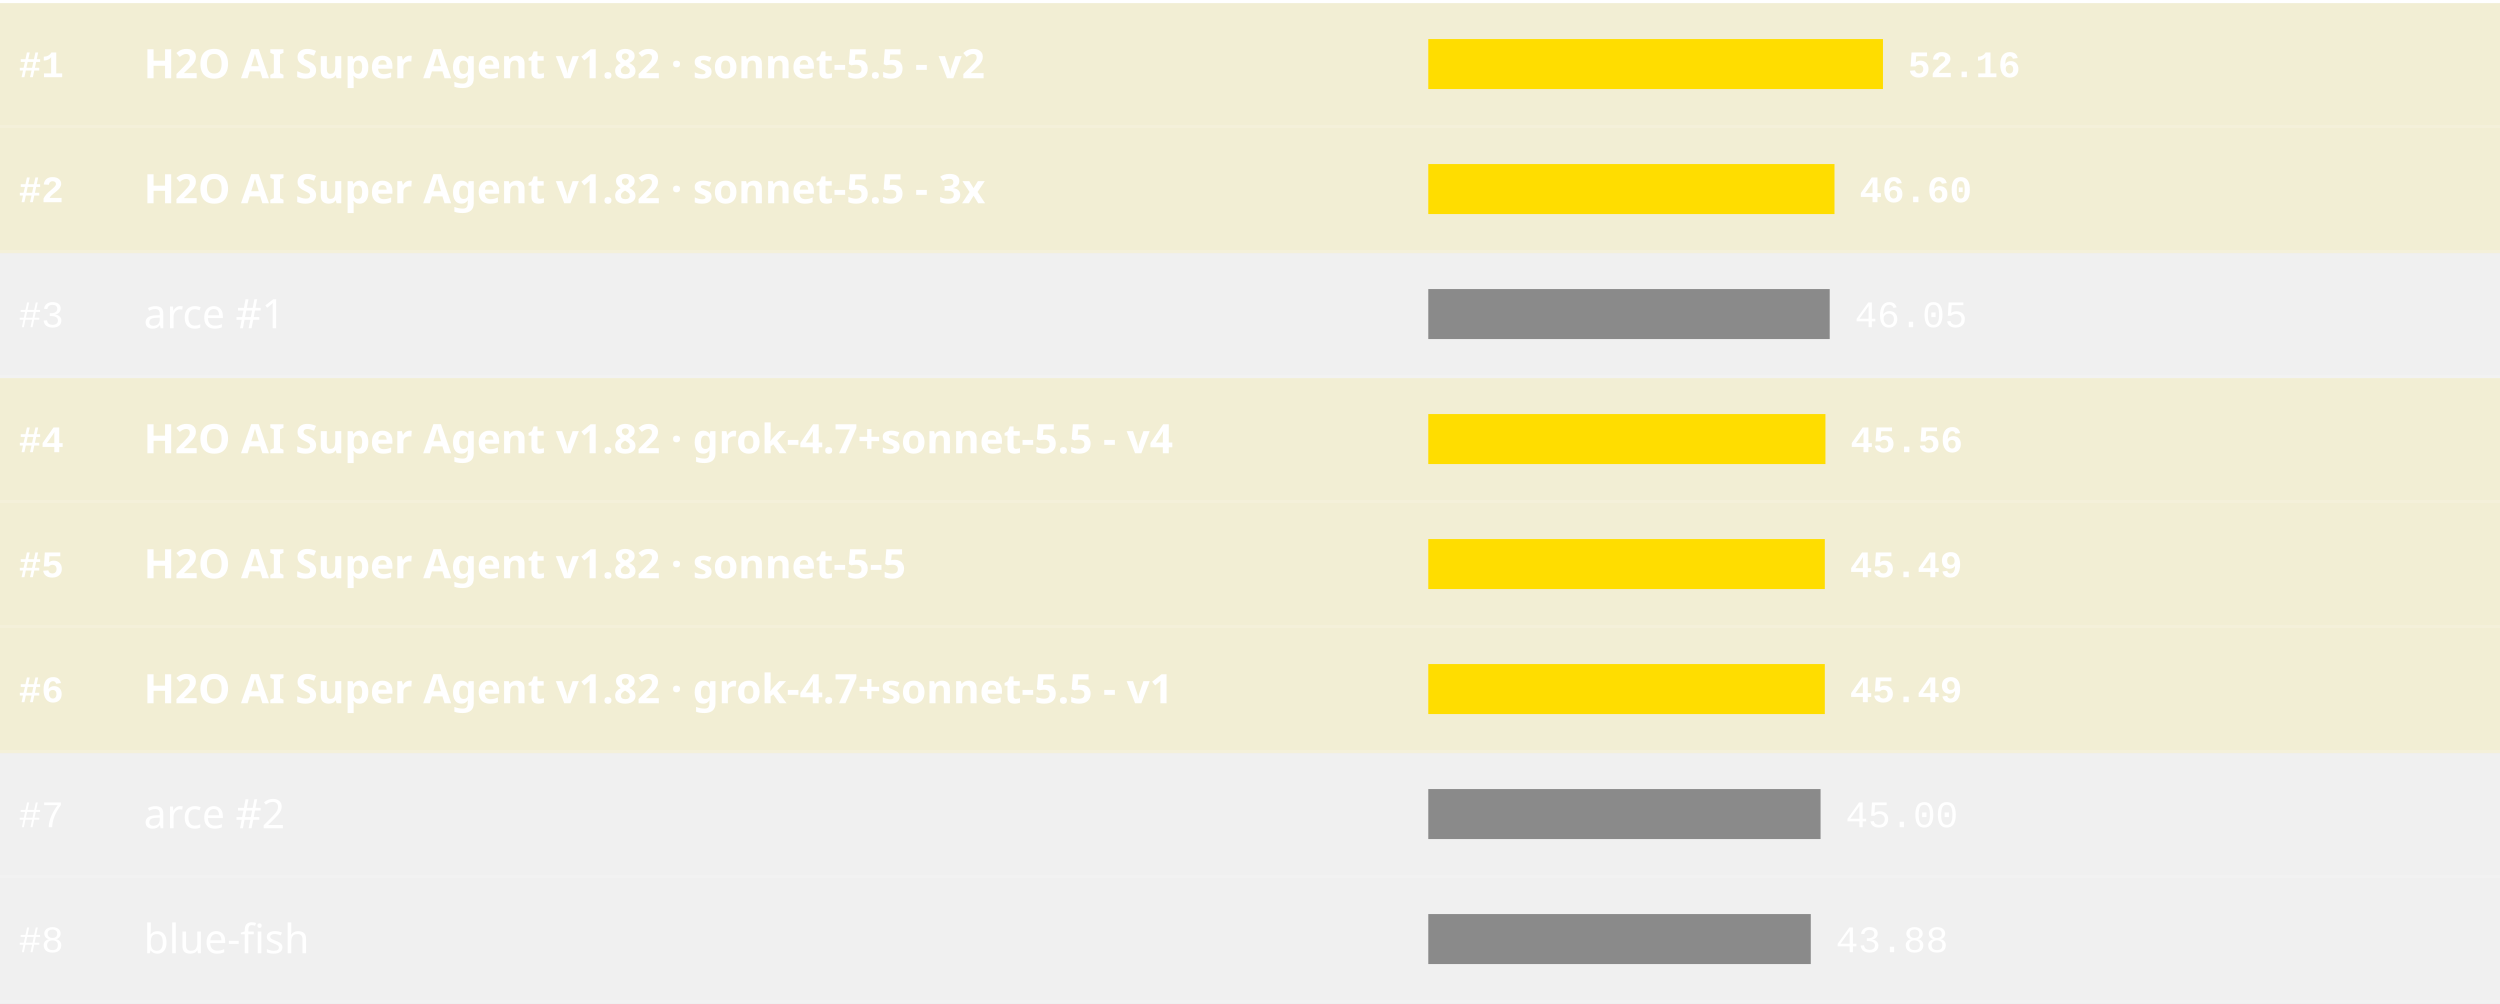
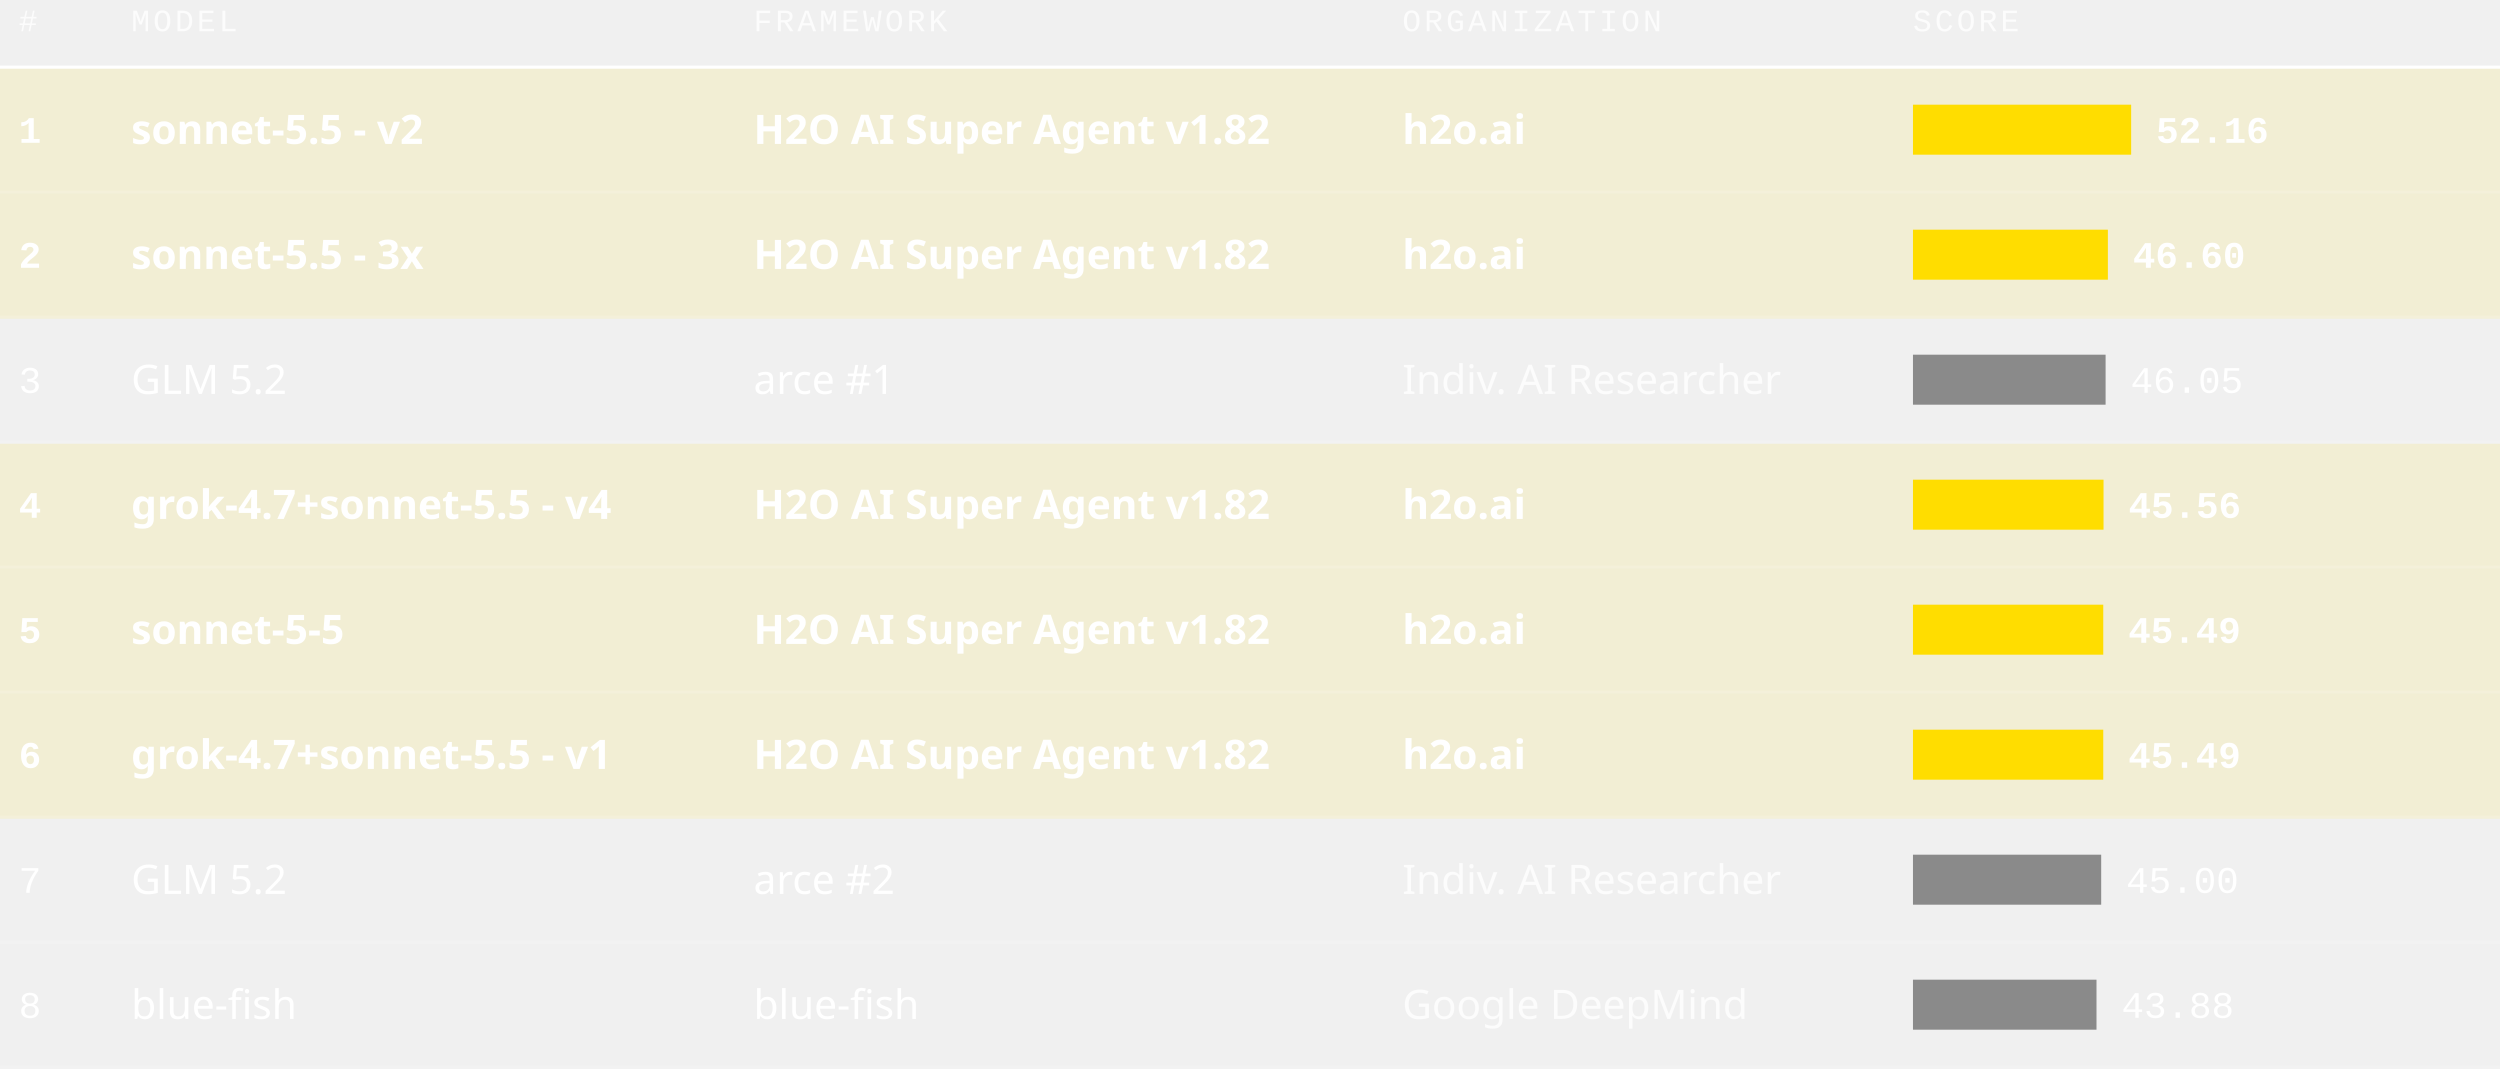
- <svg xmlns="http://www.w3.org/2000/svg" width="800" height="321" viewBox="0 0 800 321">
-   <style>text{font-family:-apple-system, BlinkMacSystemFont, "Segoe UI", "Noto Sans", Helvetica, Arial, sans-serif;font-size:13px;fill:#FFFFFF}.rank,.value,.comp,.lat,.cost{font-family:ui-monospace, SFMono-Regular, "SF Mono", Menlo, Consolas, "Liberation Mono", monospace;font-size:12px}.sub,.head{font-family:ui-monospace, SFMono-Regular, "SF Mono", Menlo, Consolas, "Liberation Mono", monospace;font-size:10px;fill:rgba(255, 255, 255, .78)}.head{letter-spacing:1px}.head.on{fill:#FFFFFF}text.h2o{font-weight:600}.gap{font-size:16px;fill:rgba(255, 255, 255, .70)}.band{fill:rgba(255, 221, 0, .12)}.bar,.dot,.hatch{fill:#8A8A8A}.bar.h2o,.dot.h2o{fill:#FFDD00}.dot.h2o{stroke:#FFFFFF;stroke-width:2}.bar.ref{fill:url(#hatch)}.rule,.track{fill:rgba(255, 255, 255, .14)}.top{fill:#FFFFFF}</style>
-   <rect class="top" x="0" y="0" width="800" height="1" />
+ <svg xmlns="http://www.w3.org/2000/svg" width="800" height="342" viewBox="0 0 800 342">
+   <style>text{font-family:-apple-system, BlinkMacSystemFont, "Segoe UI", "Noto Sans", Helvetica, Arial, sans-serif;font-size:13px;fill:#FFFFFF}.rank,.value,.comp,.lat,.cost{font-family:ui-monospace, SFMono-Regular, "SF Mono", Menlo, Consolas, "Liberation Mono", monospace;font-size:12px}.sub,.head{font-family:ui-monospace, SFMono-Regular, "SF Mono", Menlo, Consolas, "Liberation Mono", monospace;font-size:10px;fill:rgba(255, 255, 255, .78)}.head{letter-spacing:1px}.head.on{fill:#FFFFFF}text.h2o{font-weight:600}.gap{font-size:16px;fill:rgba(255, 255, 255, .70)}.band{fill:rgba(255, 221, 0, .12)}.bar,.dot,.hatch{fill:#8A8A8A}.bar.h2o,.dot.h2o{fill:#FFDD00}.dot.h2o{stroke:#FFFFFF;stroke-width:2}.bar.ref{fill:url(#hatch)}.rule,.track{fill:rgba(255, 255, 255, .14)}.top{fill:#FFFFFF}.org{fill:rgba(255, 255, 255, .78)}.org.h2o{fill:#FFFFFF}</style>
+   <g class="head">
+     <text class="head" x="6" y="10">#</text>
+     <text class="head" x="42" y="10">MODEL</text>
+     <text class="head" x="241.15" y="10">FRAMEWORK</text>
+     <text class="head" x="448.75" y="10">ORGANIZATION</text>
+     <text class="head" x="612.15" y="10">SCORE</text>
+   </g>
+   <rect class="top" x="0" y="21" width="800" height="1" />
  <g class="row h2o">
-     <rect class="band" x="0" y="1" width="800" height="40" />
-     <text class="rank h2o" x="6" y="24.7" data-src="futurex/2026-10-w2/6ad4df7b9b499001cf6d2c19#rank">#1</text>
-     <text class="name h2o" x="46" y="25.05">
-       <tspan data-src="futurex/2026-10-w2/6ad4df7b9b499001cf6d2c19#name">H2O AI Super Agent v1.82</tspan> · <tspan data-src="futurex/2026-10-w2/6ad4df7b9b499001cf6d2c19#model">sonnet-5.5 - v2</tspan>
-     </text>
-     <rect class="bar h2o" x="457.05" y="12.5" width="145.5" height="16" />
-     <text class="value h2o" x="610.55" y="24.7" data-src="futurex/2026-10-w2/6ad4df7b9b499001cf6d2c19#score">52.16</text>
-     <rect class="rule" x="0" y="40" width="800" height="1" />
+     <rect class="band" x="0" y="22" width="800" height="40" />
+     <text class="rank h2o" x="6" y="45.7" data-src="futurex/2026-10-w2/6ad4df7b9b499001cf6d2c19#rank">1</text>
+     <text class="model h2o" x="42" y="46.05" data-src="futurex/2026-10-w2/6ad4df7b9b499001cf6d2c19#model">sonnet-5.5 - v2</text>
+     <text class="fw h2o" x="241.15" y="46.05" data-src="futurex/2026-10-w2/6ad4df7b9b499001cf6d2c19#name">H2O AI Super Agent v1.82</text>
+     <text class="org h2o" x="448.75" y="46.05" data-src="futurex/2026-10-w2/6ad4df7b9b499001cf6d2c19#org">h2o.ai</text>
+     <rect class="bar h2o" x="612.15" y="33.5" width="69.82" height="16" />
+     <text class="value h2o" x="689.97" y="45.7" data-src="futurex/2026-10-w2/6ad4df7b9b499001cf6d2c19#score">52.16</text>
+     <rect class="rule" x="0" y="61" width="800" height="1" />
  </g>
  <g class="row h2o">
-     <rect class="band" x="0" y="41" width="800" height="40" />
-     <text class="rank h2o" x="6" y="64.7" data-src="futurex/2026-10-w2/6ad4df7b9b499001cf6d2c1a#rank">#2</text>
-     <text class="name h2o" x="46" y="65.05">
-       <tspan data-src="futurex/2026-10-w2/6ad4df7b9b499001cf6d2c1a#name">H2O AI Super Agent v1.82</tspan> · <tspan data-src="futurex/2026-10-w2/6ad4df7b9b499001cf6d2c1a#model">sonnet-5.5 - 3x</tspan>
-     </text>
-     <rect class="bar h2o" x="457.05" y="52.5" width="129.99" height="16" />
-     <text class="value h2o" x="595.04" y="64.7" data-src="futurex/2026-10-w2/6ad4df7b9b499001cf6d2c1a#score">46.60</text>
-     <rect class="rule" x="0" y="80" width="800" height="1" />
+     <rect class="band" x="0" y="62" width="800" height="40" />
+     <text class="rank h2o" x="6" y="85.7" data-src="futurex/2026-10-w2/6ad4df7b9b499001cf6d2c1a#rank">2</text>
+     <text class="model h2o" x="42" y="86.05" data-src="futurex/2026-10-w2/6ad4df7b9b499001cf6d2c1a#model">sonnet-5.5 - 3x</text>
+     <text class="fw h2o" x="241.15" y="86.05" data-src="futurex/2026-10-w2/6ad4df7b9b499001cf6d2c1a#name">H2O AI Super Agent v1.82</text>
+     <text class="org h2o" x="448.75" y="86.05" data-src="futurex/2026-10-w2/6ad4df7b9b499001cf6d2c1a#org">h2o.ai</text>
+     <rect class="bar h2o" x="612.15" y="73.5" width="62.37" height="16" />
+     <text class="value h2o" x="682.52" y="85.7" data-src="futurex/2026-10-w2/6ad4df7b9b499001cf6d2c1a#score">46.60</text>
+     <rect class="rule" x="0" y="101" width="800" height="1" />
  </g>
  <g class="row">
-     <text class="rank" x="6" y="104.7" data-src="futurex/2026-10-w2/6ad4df7b9b499001cf6d2c1b#rank">#3</text>
-     <text class="name" x="46" y="105.05" data-src="futurex/2026-10-w2/6ad4df7b9b499001cf6d2c1b#name">arce #1</text>
-     <rect class="bar" x="457.05" y="92.5" width="128.46" height="16" />
-     <text class="value" x="593.51" y="104.7" data-src="futurex/2026-10-w2/6ad4df7b9b499001cf6d2c1b#score">46.05</text>
-     <rect class="rule" x="0" y="120" width="800" height="1" />
+     <text class="rank" x="6" y="125.7" data-src="futurex/2026-10-w2/6ad4df7b9b499001cf6d2c1b#rank">3</text>
+     <text class="model" x="42" y="126.05" data-src="futurex/2026-10-w2/6ad4df7b9b499001cf6d2c1b#model">GLM 5.2</text>
+     <text class="fw" x="241.15" y="126.05" data-src="futurex/2026-10-w2/6ad4df7b9b499001cf6d2c1b#name">arce #1</text>
+     <text class="org" x="448.75" y="126.05" data-src="futurex/2026-10-w2/6ad4df7b9b499001cf6d2c1b#org">Indiv. AI Researcher</text>
+     <rect class="bar" x="612.15" y="113.5" width="61.64" height="16" />
+     <text class="value" x="681.79" y="125.7" data-src="futurex/2026-10-w2/6ad4df7b9b499001cf6d2c1b#score">46.05</text>
+     <rect class="rule" x="0" y="141" width="800" height="1" />
  </g>
  <g class="row h2o">
-     <rect class="band" x="0" y="121" width="800" height="40" />
-     <text class="rank h2o" x="6" y="144.7" data-src="futurex/2026-10-w2/6ad4df7b9b499001cf6d2c1c#rank">#4</text>
-     <text class="name h2o" x="46" y="145.05">
-       <tspan data-src="futurex/2026-10-w2/6ad4df7b9b499001cf6d2c1c#name">H2O AI Super Agent v1.82</tspan> · <tspan data-src="futurex/2026-10-w2/6ad4df7b9b499001cf6d2c1c#model">grok-4.7+sonnet-5.5 - v4</tspan>
-     </text>
-     <rect class="bar h2o" x="457.05" y="132.5" width="127.09" height="16" />
-     <text class="value h2o" x="592.14" y="144.7" data-src="futurex/2026-10-w2/6ad4df7b9b499001cf6d2c1c#score">45.56</text>
-     <rect class="rule" x="0" y="160" width="800" height="1" />
+     <rect class="band" x="0" y="142" width="800" height="40" />
+     <text class="rank h2o" x="6" y="165.7" data-src="futurex/2026-10-w2/6ad4df7b9b499001cf6d2c1c#rank">4</text>
+     <text class="model h2o" x="42" y="166.05" data-src="futurex/2026-10-w2/6ad4df7b9b499001cf6d2c1c#model">grok-4.7+sonnet-5.5 - v4</text>
+     <text class="fw h2o" x="241.15" y="166.05" data-src="futurex/2026-10-w2/6ad4df7b9b499001cf6d2c1c#name">H2O AI Super Agent v1.82</text>
+     <text class="org h2o" x="448.75" y="166.05" data-src="futurex/2026-10-w2/6ad4df7b9b499001cf6d2c1c#org">h2o.ai</text>
+     <rect class="bar h2o" x="612.15" y="153.5" width="60.98" height="16" />
+     <text class="value h2o" x="681.13" y="165.7" data-src="futurex/2026-10-w2/6ad4df7b9b499001cf6d2c1c#score">45.56</text>
+     <rect class="rule" x="0" y="181" width="800" height="1" />
  </g>
  <g class="row h2o">
-     <rect class="band" x="0" y="161" width="800" height="40" />
-     <text class="rank h2o" x="6" y="184.7" data-src="futurex/2026-10-w2/6ad4df7b9b499001cf6d2c1d#rank">#5</text>
-     <text class="name h2o" x="46" y="185.05">
-       <tspan data-src="futurex/2026-10-w2/6ad4df7b9b499001cf6d2c1d#name">H2O AI Super Agent v1.82</tspan> · <tspan data-src="futurex/2026-10-w2/6ad4df7b9b499001cf6d2c1d#model">sonnet-5-5</tspan>
-     </text>
-     <rect class="bar h2o" x="457.05" y="172.5" width="126.89" height="16" />
-     <text class="value h2o" x="591.94" y="184.7" data-src="futurex/2026-10-w2/6ad4df7b9b499001cf6d2c1d#score">45.49</text>
-     <rect class="rule" x="0" y="200" width="800" height="1" />
+     <rect class="band" x="0" y="182" width="800" height="40" />
+     <text class="rank h2o" x="6" y="205.7" data-src="futurex/2026-10-w2/6ad4df7b9b499001cf6d2c1d#rank">5</text>
+     <text class="model h2o" x="42" y="206.05" data-src="futurex/2026-10-w2/6ad4df7b9b499001cf6d2c1d#model">sonnet-5-5</text>
+     <text class="fw h2o" x="241.15" y="206.05" data-src="futurex/2026-10-w2/6ad4df7b9b499001cf6d2c1d#name">H2O AI Super Agent v1.82</text>
+     <text class="org h2o" x="448.75" y="206.05" data-src="futurex/2026-10-w2/6ad4df7b9b499001cf6d2c1d#org">h2o.ai</text>
+     <rect class="bar h2o" x="612.15" y="193.5" width="60.89" height="16" />
+     <text class="value h2o" x="681.04" y="205.7" data-src="futurex/2026-10-w2/6ad4df7b9b499001cf6d2c1d#score">45.49</text>
+     <rect class="rule" x="0" y="221" width="800" height="1" />
  </g>
  <g class="row h2o">
-     <rect class="band" x="0" y="201" width="800" height="40" />
-     <text class="rank h2o" x="6" y="224.7" data-src="futurex/2026-10-w2/6ad4df7b9b499001cf6d2c1e#rank">#6</text>
-     <text class="name h2o" x="46" y="225.05">
-       <tspan data-src="futurex/2026-10-w2/6ad4df7b9b499001cf6d2c1e#name">H2O AI Super Agent v1.82</tspan> · <tspan data-src="futurex/2026-10-w2/6ad4df7b9b499001cf6d2c1e#model">grok-4.7+sonnet-5.5 - v1</tspan>
-     </text>
-     <rect class="bar h2o" x="457.05" y="212.5" width="126.89" height="16" />
-     <text class="value h2o" x="591.94" y="224.7" data-src="futurex/2026-10-w2/6ad4df7b9b499001cf6d2c1e#score">45.49</text>
-     <rect class="rule" x="0" y="240" width="800" height="1" />
+     <rect class="band" x="0" y="222" width="800" height="40" />
+     <text class="rank h2o" x="6" y="245.7" data-src="futurex/2026-10-w2/6ad4df7b9b499001cf6d2c1e#rank">6</text>
+     <text class="model h2o" x="42" y="246.05" data-src="futurex/2026-10-w2/6ad4df7b9b499001cf6d2c1e#model">grok-4.7+sonnet-5.5 - v1</text>
+     <text class="fw h2o" x="241.15" y="246.05" data-src="futurex/2026-10-w2/6ad4df7b9b499001cf6d2c1e#name">H2O AI Super Agent v1.82</text>
+     <text class="org h2o" x="448.75" y="246.05" data-src="futurex/2026-10-w2/6ad4df7b9b499001cf6d2c1e#org">h2o.ai</text>
+     <rect class="bar h2o" x="612.15" y="233.5" width="60.89" height="16" />
+     <text class="value h2o" x="681.04" y="245.7" data-src="futurex/2026-10-w2/6ad4df7b9b499001cf6d2c1e#score">45.49</text>
+     <rect class="rule" x="0" y="261" width="800" height="1" />
  </g>
  <g class="row">
-     <text class="rank" x="6" y="264.7" data-src="futurex/2026-10-w2/6ad4df7b9b499001cf6d2c1f#rank">#7</text>
-     <text class="name" x="46" y="265.05" data-src="futurex/2026-10-w2/6ad4df7b9b499001cf6d2c1f#name">arce #2</text>
-     <rect class="bar" x="457.05" y="252.5" width="125.53" height="16" />
-     <text class="value" x="590.58" y="264.7" data-src="futurex/2026-10-w2/6ad4df7b9b499001cf6d2c1f#score">45.00</text>
-     <rect class="rule" x="0" y="280" width="800" height="1" />
+     <text class="rank" x="6" y="285.7" data-src="futurex/2026-10-w2/6ad4df7b9b499001cf6d2c1f#rank">7</text>
+     <text class="model" x="42" y="286.05" data-src="futurex/2026-10-w2/6ad4df7b9b499001cf6d2c1f#model">GLM 5.2</text>
+     <text class="fw" x="241.15" y="286.05" data-src="futurex/2026-10-w2/6ad4df7b9b499001cf6d2c1f#name">arce #2</text>
+     <text class="org" x="448.75" y="286.05" data-src="futurex/2026-10-w2/6ad4df7b9b499001cf6d2c1f#org">Indiv. AI Researcher</text>
+     <rect class="bar" x="612.15" y="273.5" width="60.23" height="16" />
+     <text class="value" x="680.38" y="285.7" data-src="futurex/2026-10-w2/6ad4df7b9b499001cf6d2c1f#score">45.00</text>
+     <rect class="rule" x="0" y="301" width="800" height="1" />
  </g>
  <g class="row">
-     <text class="rank" x="6" y="304.7" data-src="futurex/2026-10-w2/6ad4df7b9b499001cf6d2c20#rank">#8</text>
-     <text class="name" x="46" y="305.05" data-src="futurex/2026-10-w2/6ad4df7b9b499001cf6d2c20#name">blue-fish</text>
-     <rect class="bar" x="457.05" y="292.5" width="122.4" height="16" />
-     <text class="value" x="587.45" y="304.7" data-src="futurex/2026-10-w2/6ad4df7b9b499001cf6d2c20#score">43.88</text>
-     <rect class="rule" x="0" y="320" width="800" height="1" />
+     <text class="rank" x="6" y="325.7" data-src="futurex/2026-10-w2/6ad4df7b9b499001cf6d2c20#rank">8</text>
+     <text class="model" x="42" y="326.05" data-src="futurex/2026-10-w2/6ad4df7b9b499001cf6d2c20#model">blue-fish</text>
+     <text class="fw" x="241.15" y="326.05" data-src="futurex/2026-10-w2/6ad4df7b9b499001cf6d2c20#name">blue-fish</text>
+     <text class="org" x="448.75" y="326.05" data-src="futurex/2026-10-w2/6ad4df7b9b499001cf6d2c20#org">Google DeepMind</text>
+     <rect class="bar" x="612.15" y="313.5" width="58.73" height="16" />
+     <text class="value" x="678.88" y="325.7" data-src="futurex/2026-10-w2/6ad4df7b9b499001cf6d2c20#score">43.88</text>
+     <rect class="rule" x="0" y="341" width="800" height="1" />
  </g>
</svg>
